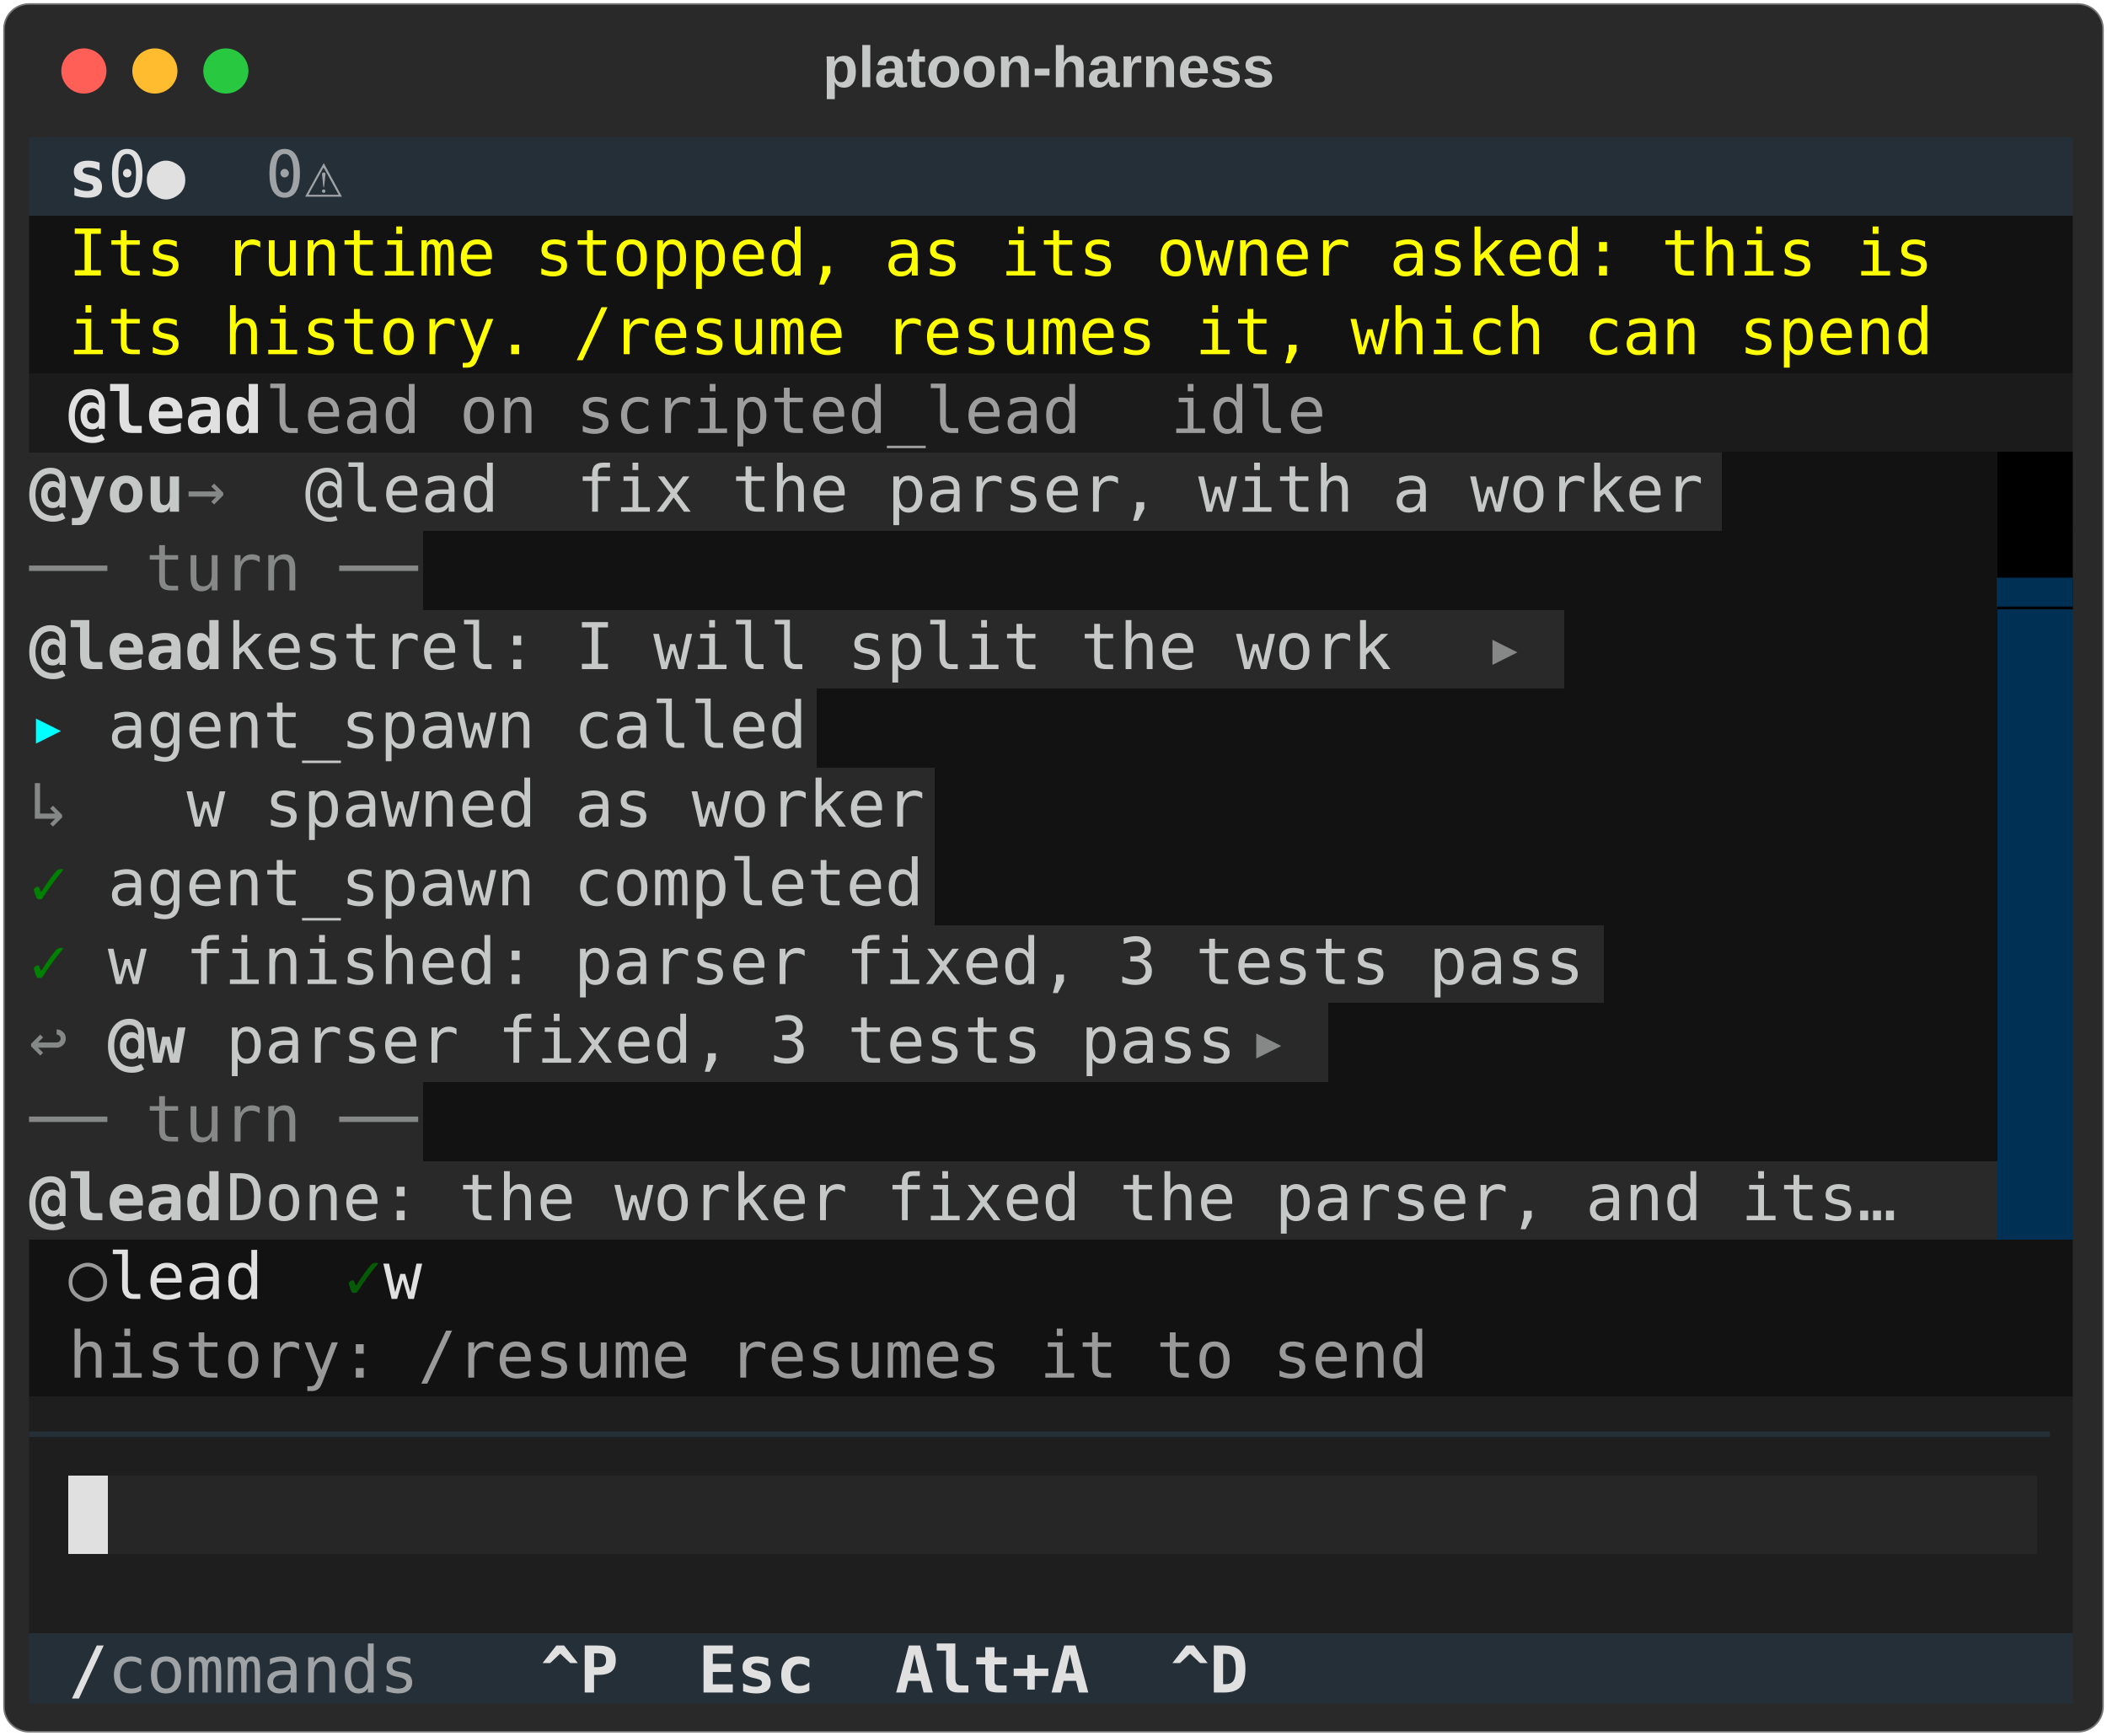
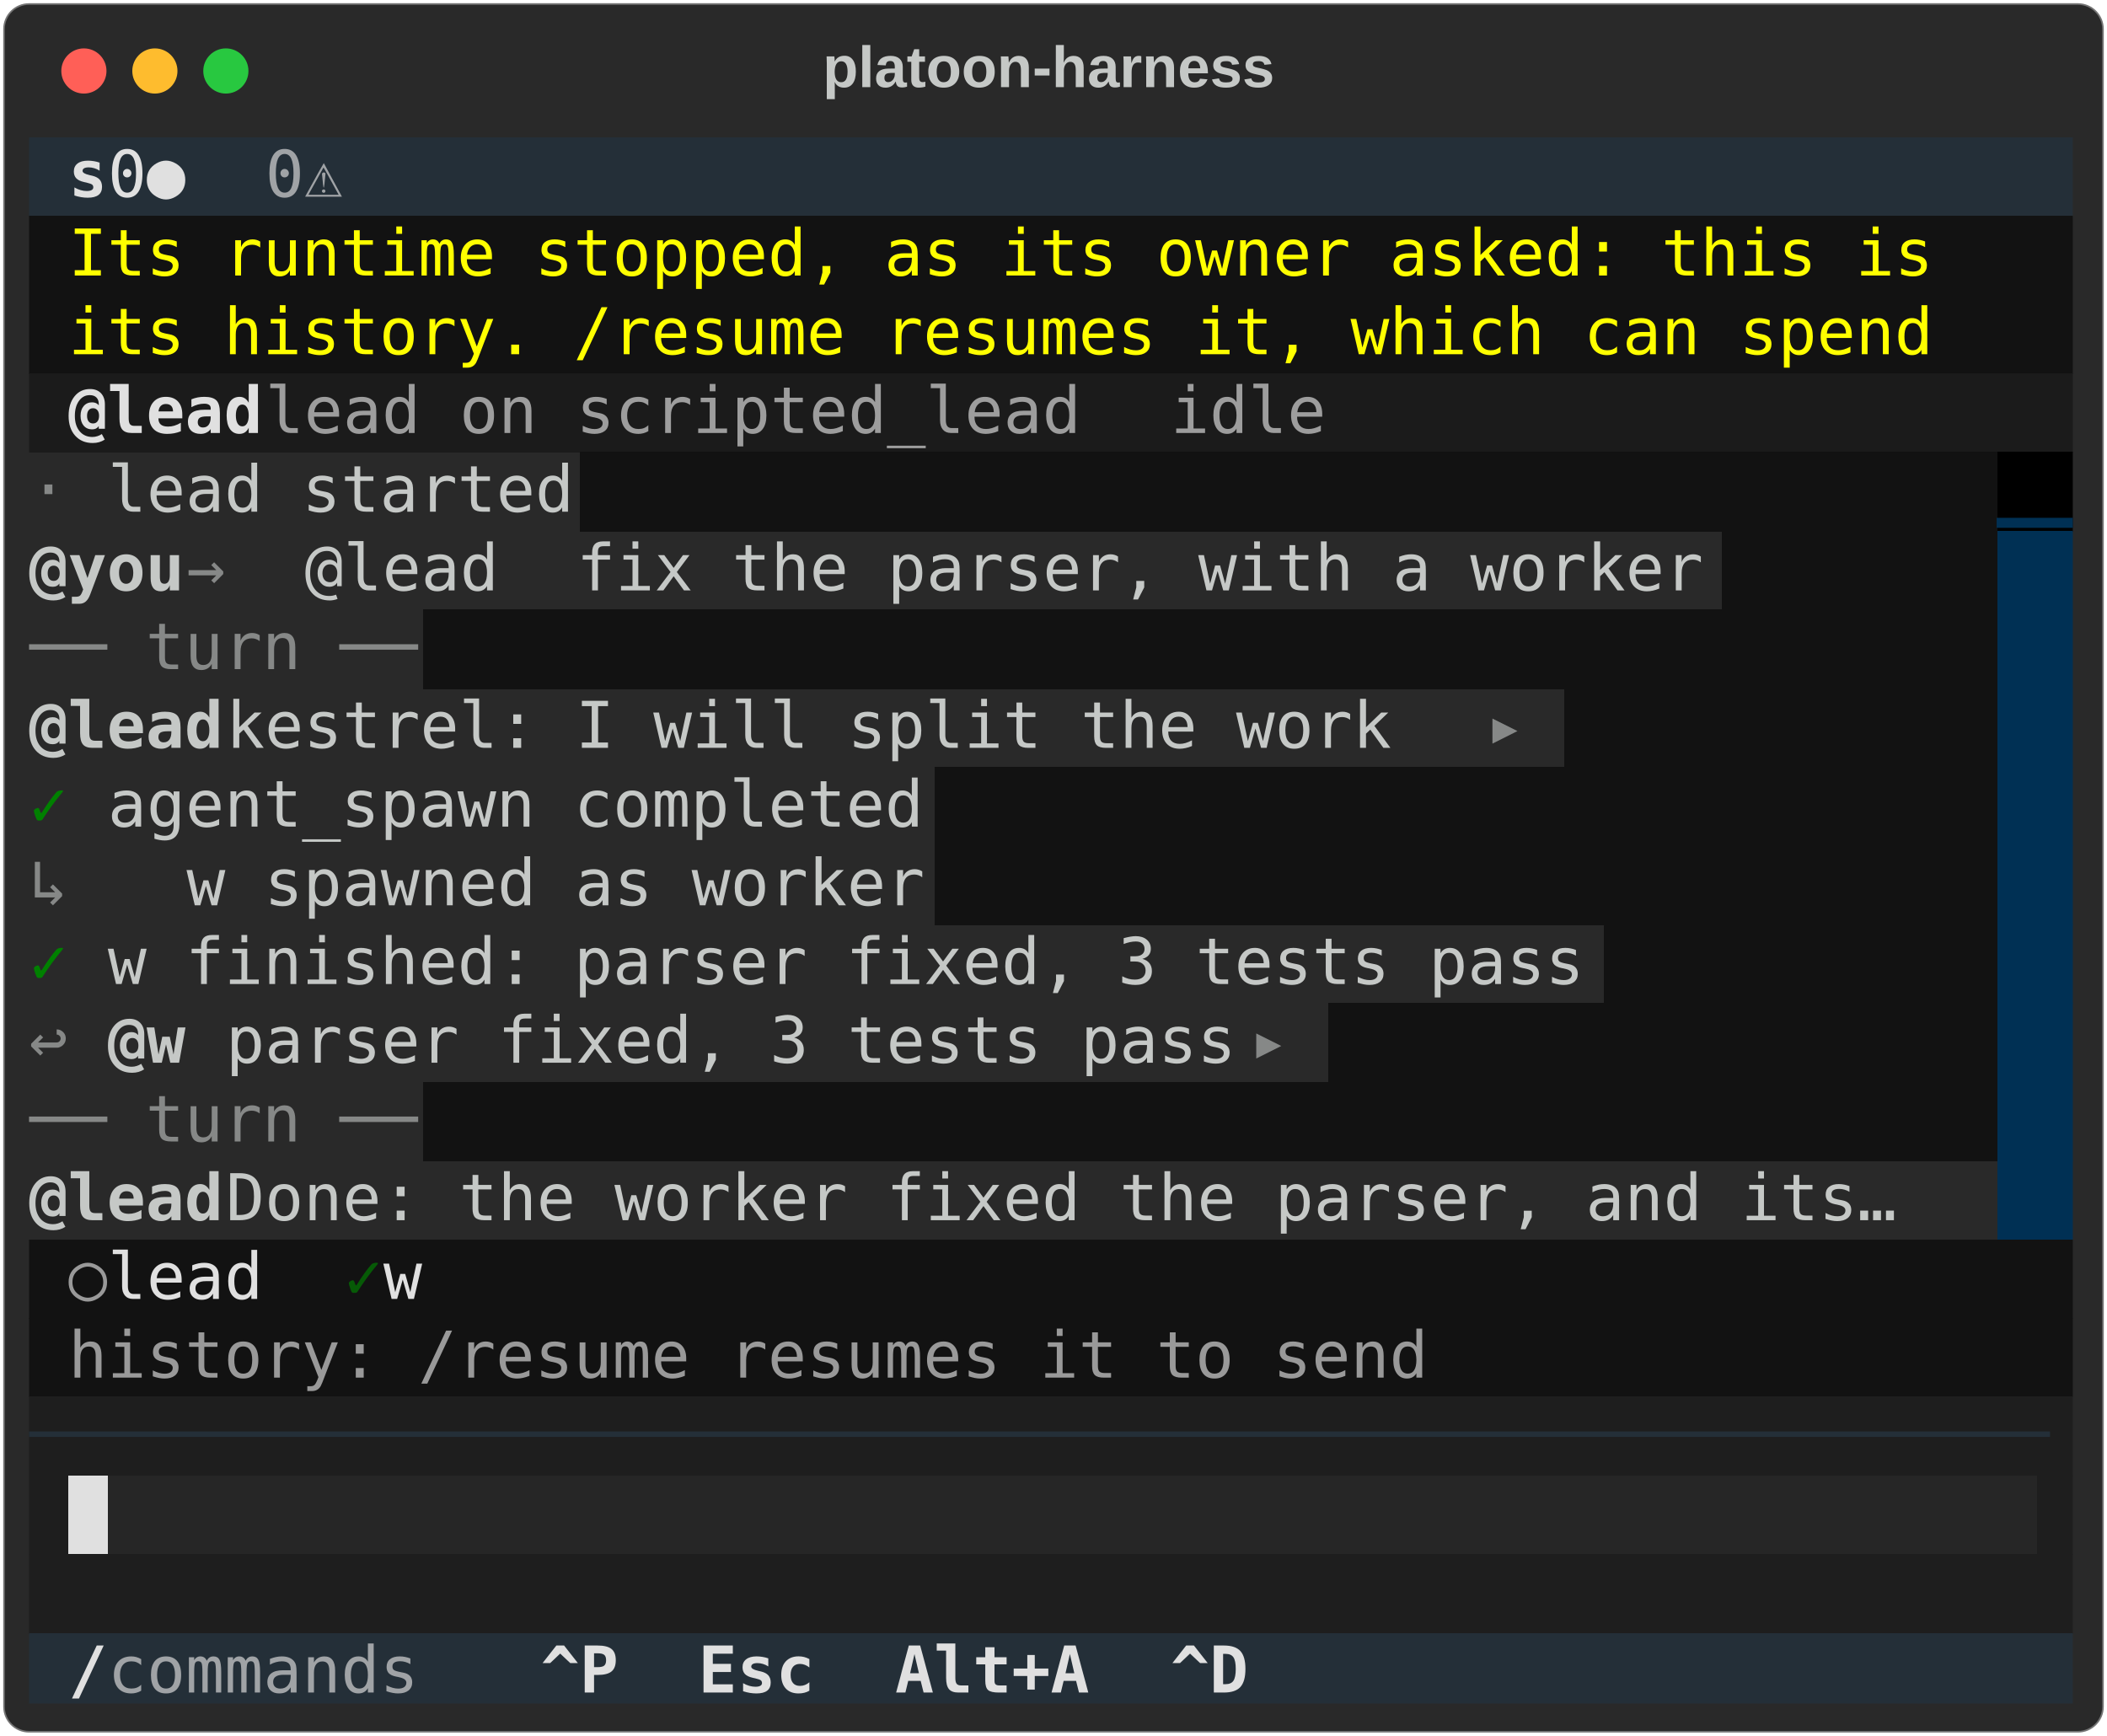
<svg xmlns="http://www.w3.org/2000/svg" class="rich-terminal" viewBox="0 0 653 538.0">
  <style>

    @font-face {
        font-family: "Fira Code";
        src: local("FiraCode-Regular"),
                url("https://cdnjs.cloudflare.com/ajax/libs/firacode/6.2.0/woff2/FiraCode-Regular.woff2") format("woff2"),
                url("https://cdnjs.cloudflare.com/ajax/libs/firacode/6.2.0/woff/FiraCode-Regular.woff") format("woff");
        font-style: normal;
        font-weight: 400;
    }
    @font-face {
        font-family: "Fira Code";
        src: local("FiraCode-Bold"),
                url("https://cdnjs.cloudflare.com/ajax/libs/firacode/6.2.0/woff2/FiraCode-Bold.woff2") format("woff2"),
                url("https://cdnjs.cloudflare.com/ajax/libs/firacode/6.2.0/woff/FiraCode-Bold.woff") format("woff");
        font-style: bold;
        font-weight: 700;
    }

-     .terminal-2406430943-matrix {
+     .terminal-3189710775-matrix {
        font-family: Fira Code, monospace;
        font-size: 20px;
        line-height: 24.4px;
        font-variant-east-asian: full-width;
    }

-     .terminal-2406430943-title {
+     .terminal-3189710775-title {
        font-size: 18px;
        font-weight: bold;
        font-family: arial;
    }

-     .terminal-2406430943-r1 { fill: #c5c8c6 }
- .terminal-2406430943-r2 { fill: #e0e0e0;font-weight: bold }
- .terminal-2406430943-r3 { fill: #e0e0e0 }
- .terminal-2406430943-r4 { fill: #a0a3a6 }
- .terminal-2406430943-r5 { fill: #ffff00 }
- .terminal-2406430943-r6 { fill: #9d9d9d }
- .terminal-2406430943-r7 { fill: #c5c8c6;font-weight: bold }
- .terminal-2406430943-r8 { fill: #868887 }
- .terminal-2406430943-r9 { fill: #003054 }
- .terminal-2406430943-r10 { fill: #121212 }
- .terminal-2406430943-r11 { fill: #00ffff }
- .terminal-2406430943-r12 { fill: #008000 }
- .terminal-2406430943-r13 { fill: #999999 }
- .terminal-2406430943-r14 { fill: #065a06 }
- .terminal-2406430943-r15 { fill: #242f38 }
+     .terminal-3189710775-r1 { fill: #c5c8c6 }
+ .terminal-3189710775-r2 { fill: #e0e0e0;font-weight: bold }
+ .terminal-3189710775-r3 { fill: #e0e0e0 }
+ .terminal-3189710775-r4 { fill: #a0a3a6 }
+ .terminal-3189710775-r5 { fill: #ffff00 }
+ .terminal-3189710775-r6 { fill: #9d9d9d }
+ .terminal-3189710775-r7 { fill: #868887 }
+ .terminal-3189710775-r8 { fill: #003054 }
+ .terminal-3189710775-r9 { fill: #c5c8c6;font-weight: bold }
+ .terminal-3189710775-r10 { fill: #121212 }
+ .terminal-3189710775-r11 { fill: #008000 }
+ .terminal-3189710775-r12 { fill: #999999 }
+ .terminal-3189710775-r13 { fill: #065a06 }
+ .terminal-3189710775-r14 { fill: #242f38 }
    </style>
  <defs>
-     <clipPath id="terminal-2406430943-clip-terminal">
+     <clipPath id="terminal-3189710775-clip-terminal">
      <rect x="0" y="0" width="633.4" height="487.0" />
    </clipPath>
-     <clipPath id="terminal-2406430943-line-0">
+     <clipPath id="terminal-3189710775-line-0">
      <rect x="0" y="1.5" width="634.4" height="24.65" />
    </clipPath>
-     <clipPath id="terminal-2406430943-line-1">
+     <clipPath id="terminal-3189710775-line-1">
      <rect x="0" y="25.9" width="634.4" height="24.65" />
    </clipPath>
-     <clipPath id="terminal-2406430943-line-2">
+     <clipPath id="terminal-3189710775-line-2">
      <rect x="0" y="50.3" width="634.4" height="24.65" />
    </clipPath>
-     <clipPath id="terminal-2406430943-line-3">
+     <clipPath id="terminal-3189710775-line-3">
      <rect x="0" y="74.7" width="634.4" height="24.65" />
    </clipPath>
-     <clipPath id="terminal-2406430943-line-4">
+     <clipPath id="terminal-3189710775-line-4">
      <rect x="0" y="99.1" width="634.4" height="24.65" />
    </clipPath>
-     <clipPath id="terminal-2406430943-line-5">
+     <clipPath id="terminal-3189710775-line-5">
      <rect x="0" y="123.5" width="634.4" height="24.65" />
    </clipPath>
-     <clipPath id="terminal-2406430943-line-6">
+     <clipPath id="terminal-3189710775-line-6">
      <rect x="0" y="147.9" width="634.4" height="24.65" />
    </clipPath>
-     <clipPath id="terminal-2406430943-line-7">
+     <clipPath id="terminal-3189710775-line-7">
      <rect x="0" y="172.3" width="634.4" height="24.65" />
    </clipPath>
-     <clipPath id="terminal-2406430943-line-8">
+     <clipPath id="terminal-3189710775-line-8">
      <rect x="0" y="196.7" width="634.4" height="24.65" />
    </clipPath>
-     <clipPath id="terminal-2406430943-line-9">
+     <clipPath id="terminal-3189710775-line-9">
      <rect x="0" y="221.1" width="634.4" height="24.65" />
    </clipPath>
-     <clipPath id="terminal-2406430943-line-10">
+     <clipPath id="terminal-3189710775-line-10">
      <rect x="0" y="245.5" width="634.4" height="24.65" />
    </clipPath>
-     <clipPath id="terminal-2406430943-line-11">
+     <clipPath id="terminal-3189710775-line-11">
      <rect x="0" y="269.9" width="634.4" height="24.65" />
    </clipPath>
-     <clipPath id="terminal-2406430943-line-12">
+     <clipPath id="terminal-3189710775-line-12">
      <rect x="0" y="294.3" width="634.4" height="24.65" />
    </clipPath>
-     <clipPath id="terminal-2406430943-line-13">
+     <clipPath id="terminal-3189710775-line-13">
      <rect x="0" y="318.7" width="634.4" height="24.65" />
    </clipPath>
-     <clipPath id="terminal-2406430943-line-14">
+     <clipPath id="terminal-3189710775-line-14">
      <rect x="0" y="343.1" width="634.4" height="24.65" />
    </clipPath>
-     <clipPath id="terminal-2406430943-line-15">
+     <clipPath id="terminal-3189710775-line-15">
      <rect x="0" y="367.5" width="634.4" height="24.65" />
    </clipPath>
-     <clipPath id="terminal-2406430943-line-16">
+     <clipPath id="terminal-3189710775-line-16">
      <rect x="0" y="391.9" width="634.4" height="24.65" />
    </clipPath>
-     <clipPath id="terminal-2406430943-line-17">
+     <clipPath id="terminal-3189710775-line-17">
      <rect x="0" y="416.3" width="634.4" height="24.65" />
    </clipPath>
-     <clipPath id="terminal-2406430943-line-18">
+     <clipPath id="terminal-3189710775-line-18">
      <rect x="0" y="440.7" width="634.4" height="24.65" />
    </clipPath>
  </defs>
  <rect fill="#292929" stroke="rgba(255,255,255,0.35)" stroke-width="1" x="1" y="1" width="651" height="536" rx="8" />
-   <text class="terminal-2406430943-title" fill="#c5c8c6" text-anchor="middle" x="325" y="27">platoon-harness</text>
+   <text class="terminal-3189710775-title" fill="#c5c8c6" text-anchor="middle" x="325" y="27">platoon-harness</text>
  <g transform="translate(26,22)">
    <circle cx="0" cy="0" r="7" fill="#ff5f57" />
    <circle cx="22" cy="0" r="7" fill="#febc2e" />
    <circle cx="44" cy="0" r="7" fill="#28c840" />
  </g>
-   <g transform="translate(9, 41)" clip-path="url(#terminal-2406430943-clip-terminal)">
+   <g transform="translate(9, 41)" clip-path="url(#terminal-3189710775-clip-terminal)">
    <rect fill="#242f38" x="0" y="1.5" width="12.2" height="24.65" shape-rendering="crispEdges" />
    <rect fill="#242f38" x="12.2" y="1.5" width="12.2" height="24.65" shape-rendering="crispEdges" />
    <rect fill="#242f38" x="24.4" y="1.5" width="48.8" height="24.65" shape-rendering="crispEdges" />
    <rect fill="#242f38" x="73.2" y="1.5" width="24.4" height="24.65" shape-rendering="crispEdges" />
    <rect fill="#242f38" x="97.6" y="1.5" width="536.8" height="24.65" shape-rendering="crispEdges" />
    <rect fill="#121212" x="0" y="25.9" width="12.2" height="24.65" shape-rendering="crispEdges" />
    <rect fill="#121212" x="12.2" y="25.9" width="585.6" height="24.65" shape-rendering="crispEdges" />
    <rect fill="#121212" x="597.8" y="25.9" width="36.6" height="24.65" shape-rendering="crispEdges" />
    <rect fill="#121212" x="0" y="50.3" width="12.2" height="24.65" shape-rendering="crispEdges" />
    <rect fill="#121212" x="12.2" y="50.3" width="585.6" height="24.65" shape-rendering="crispEdges" />
    <rect fill="#121212" x="597.8" y="50.3" width="36.6" height="24.65" shape-rendering="crispEdges" />
    <rect fill="#1b1b1b" x="0" y="74.7" width="12.2" height="24.65" shape-rendering="crispEdges" />
    <rect fill="#1b1b1b" x="12.2" y="74.7" width="61" height="24.65" shape-rendering="crispEdges" />
    <rect fill="#1b1b1b" x="73.2" y="74.7" width="280.6" height="24.65" shape-rendering="crispEdges" />
    <rect fill="#1b1b1b" x="353.8" y="74.7" width="73.2" height="24.65" shape-rendering="crispEdges" />
    <rect fill="#1b1b1b" x="427" y="74.7" width="24.4" height="24.65" shape-rendering="crispEdges" />
    <rect fill="#1b1b1b" x="451.4" y="74.7" width="183" height="24.65" shape-rendering="crispEdges" />
-     <rect fill="#121212" x="524.6" y="99.1" width="85.4" height="24.65" shape-rendering="crispEdges" />
+     <rect fill="#121212" x="170.8" y="99.1" width="439.2" height="24.65" shape-rendering="crispEdges" />
    <rect fill="#000000" x="610" y="99.1" width="24.4" height="24.65" shape-rendering="crispEdges" />
-     <rect fill="#121212" x="122" y="123.5" width="488" height="24.65" shape-rendering="crispEdges" />
-     <rect fill="#000000" x="610" y="123.5" width="24.4" height="24.65" shape-rendering="crispEdges" />
-     <rect fill="#121212" x="475.8" y="147.9" width="134.2" height="24.65" shape-rendering="crispEdges" />
+     <rect fill="#121212" x="524.6" y="123.5" width="85.4" height="24.65" shape-rendering="crispEdges" />
+     <rect fill="#003054" x="610" y="123.5" width="24.4" height="24.65" shape-rendering="crispEdges" />
+     <rect fill="#121212" x="122" y="147.9" width="488" height="24.65" shape-rendering="crispEdges" />
    <rect fill="#003054" x="610" y="147.9" width="24.4" height="24.65" shape-rendering="crispEdges" />
-     <rect fill="#121212" x="244" y="172.3" width="366" height="24.65" shape-rendering="crispEdges" />
+     <rect fill="#121212" x="475.8" y="172.3" width="134.2" height="24.65" shape-rendering="crispEdges" />
    <rect fill="#003054" x="610" y="172.3" width="24.4" height="24.65" shape-rendering="crispEdges" />
    <rect fill="#121212" x="280.6" y="196.7" width="329.4" height="24.65" shape-rendering="crispEdges" />
    <rect fill="#003054" x="610" y="196.7" width="24.4" height="24.65" shape-rendering="crispEdges" />
    <rect fill="#121212" x="280.6" y="221.1" width="329.4" height="24.65" shape-rendering="crispEdges" />
    <rect fill="#003054" x="610" y="221.1" width="24.4" height="24.65" shape-rendering="crispEdges" />
    <rect fill="#121212" x="488" y="245.5" width="122" height="24.65" shape-rendering="crispEdges" />
    <rect fill="#003054" x="610" y="245.5" width="24.4" height="24.65" shape-rendering="crispEdges" />
    <rect fill="#121212" x="402.6" y="269.9" width="207.4" height="24.65" shape-rendering="crispEdges" />
    <rect fill="#003054" x="610" y="269.9" width="24.4" height="24.65" shape-rendering="crispEdges" />
    <rect fill="#121212" x="122" y="294.3" width="488" height="24.65" shape-rendering="crispEdges" />
    <rect fill="#003054" x="610" y="294.3" width="24.4" height="24.65" shape-rendering="crispEdges" />
    <rect fill="#003054" x="610" y="318.7" width="24.4" height="24.65" shape-rendering="crispEdges" />
    <rect fill="#121212" x="0" y="343.1" width="12.2" height="24.65" shape-rendering="crispEdges" />
    <rect fill="#121212" x="12.2" y="343.1" width="12.2" height="24.65" shape-rendering="crispEdges" />
    <rect fill="#121212" x="24.4" y="343.1" width="73.2" height="24.65" shape-rendering="crispEdges" />
    <rect fill="#121212" x="97.6" y="343.1" width="12.2" height="24.65" shape-rendering="crispEdges" />
    <rect fill="#121212" x="109.8" y="343.1" width="36.6" height="24.65" shape-rendering="crispEdges" />
    <rect fill="#121212" x="146.4" y="343.1" width="488" height="24.65" shape-rendering="crispEdges" />
    <rect fill="#121212" x="0" y="367.5" width="12.2" height="24.65" shape-rendering="crispEdges" />
    <rect fill="#121212" x="12.2" y="367.5" width="427" height="24.65" shape-rendering="crispEdges" />
    <rect fill="#121212" x="439.2" y="367.5" width="195.2" height="24.65" shape-rendering="crispEdges" />
    <rect fill="#1e1e1e" x="0" y="391.9" width="634.4" height="24.65" shape-rendering="crispEdges" />
    <rect fill="#1e1e1e" x="0" y="416.3" width="12.2" height="24.65" shape-rendering="crispEdges" />
    <rect fill="#e0e0e0" x="12.2" y="416.3" width="12.2" height="24.65" shape-rendering="crispEdges" />
    <rect fill="#262626" x="24.4" y="416.3" width="597.8" height="24.65" shape-rendering="crispEdges" />
    <rect fill="#1e1e1e" x="622.2" y="416.3" width="12.2" height="24.65" shape-rendering="crispEdges" />
    <rect fill="#1e1e1e" x="0" y="440.7" width="12.2" height="24.65" shape-rendering="crispEdges" />
    <rect fill="#1e1e1e" x="12.2" y="440.7" width="610" height="24.65" shape-rendering="crispEdges" />
    <rect fill="#1e1e1e" x="622.2" y="440.7" width="12.2" height="24.65" shape-rendering="crispEdges" />
    <rect fill="#242f38" x="0" y="465.1" width="12.2" height="24.65" shape-rendering="crispEdges" />
    <rect fill="#242f38" x="12.2" y="465.1" width="12.2" height="24.65" shape-rendering="crispEdges" />
    <rect fill="#242f38" x="24.4" y="465.1" width="109.8" height="24.65" shape-rendering="crispEdges" />
    <rect fill="#242f38" x="134.2" y="465.1" width="24.4" height="24.65" shape-rendering="crispEdges" />
    <rect fill="#242f38" x="158.6" y="465.1" width="24.4" height="24.65" shape-rendering="crispEdges" />
    <rect fill="#242f38" x="183" y="465.1" width="24.4" height="24.65" shape-rendering="crispEdges" />
    <rect fill="#242f38" x="207.4" y="465.1" width="36.6" height="24.65" shape-rendering="crispEdges" />
    <rect fill="#242f38" x="244" y="465.1" width="24.4" height="24.65" shape-rendering="crispEdges" />
    <rect fill="#242f38" x="268.4" y="465.1" width="61" height="24.65" shape-rendering="crispEdges" />
    <rect fill="#242f38" x="329.4" y="465.1" width="24.4" height="24.65" shape-rendering="crispEdges" />
    <rect fill="#242f38" x="353.8" y="465.1" width="24.4" height="24.65" shape-rendering="crispEdges" />
    <rect fill="#242f38" x="378.2" y="465.1" width="24.4" height="24.65" shape-rendering="crispEdges" />
    <rect fill="#242f38" x="402.6" y="465.1" width="231.8" height="24.65" shape-rendering="crispEdges" />
-     <g class="terminal-2406430943-matrix">
-       <text class="terminal-2406430943-r2" x="12.2" y="20" textLength="12.2" clip-path="url(#terminal-2406430943-line-0)">s</text>
-       <text class="terminal-2406430943-r3" x="24.4" y="20" textLength="48.8" clip-path="url(#terminal-2406430943-line-0)"> 0● </text>
-       <text class="terminal-2406430943-r4" x="73.2" y="20" textLength="24.4" clip-path="url(#terminal-2406430943-line-0)">0⚠</text>
-       <text class="terminal-2406430943-r1" x="634.4" y="20" textLength="12.2" clip-path="url(#terminal-2406430943-line-0)">
- </text>
-       <text class="terminal-2406430943-r5" x="12.2" y="44.4" textLength="585.6" clip-path="url(#terminal-2406430943-line-1)">Its runtime stopped, as its owner asked: this is</text>
-       <text class="terminal-2406430943-r1" x="634.4" y="44.4" textLength="12.2" clip-path="url(#terminal-2406430943-line-1)">
- </text>
-       <text class="terminal-2406430943-r5" x="12.2" y="68.8" textLength="585.6" clip-path="url(#terminal-2406430943-line-2)">its history. /resume resumes it, which can spend</text>
-       <text class="terminal-2406430943-r1" x="634.4" y="68.8" textLength="12.2" clip-path="url(#terminal-2406430943-line-2)">
- </text>
-       <text class="terminal-2406430943-r2" x="12.2" y="93.2" textLength="61" clip-path="url(#terminal-2406430943-line-3)">@lead</text>
-       <text class="terminal-2406430943-r6" x="73.2" y="93.2" textLength="280.6" clip-path="url(#terminal-2406430943-line-3)">  lead on scripted_lead</text>
-       <text class="terminal-2406430943-r6" x="353.8" y="93.2" textLength="73.2" clip-path="url(#terminal-2406430943-line-3)">  idle</text>
-       <text class="terminal-2406430943-r1" x="634.4" y="93.2" textLength="12.2" clip-path="url(#terminal-2406430943-line-3)">
- </text>
-       <text class="terminal-2406430943-r7" x="0" y="117.6" textLength="48.8" clip-path="url(#terminal-2406430943-line-4)">@you</text>
-       <text class="terminal-2406430943-r8" x="48.8" y="117.6" textLength="36.6" clip-path="url(#terminal-2406430943-line-4)"> → </text>
-       <text class="terminal-2406430943-r1" x="85.4" y="117.6" textLength="439.2" clip-path="url(#terminal-2406430943-line-4)">@lead  fix the parser, with a worker</text>
-       <text class="terminal-2406430943-r1" x="634.4" y="117.6" textLength="12.2" clip-path="url(#terminal-2406430943-line-4)">
- </text>
-       <text class="terminal-2406430943-r8" x="0" y="142" textLength="122" clip-path="url(#terminal-2406430943-line-5)">── turn ──</text>
-       <text class="terminal-2406430943-r9" x="610" y="142" textLength="24.4" clip-path="url(#terminal-2406430943-line-5)">▃▃</text>
-       <text class="terminal-2406430943-r1" x="634.4" y="142" textLength="12.2" clip-path="url(#terminal-2406430943-line-5)">
- </text>
-       <text class="terminal-2406430943-r7" x="0" y="166.4" textLength="61" clip-path="url(#terminal-2406430943-line-6)">@lead</text>
-       <text class="terminal-2406430943-r1" x="61" y="166.4" textLength="390.4" clip-path="url(#terminal-2406430943-line-6)">  kestrel: I will split the work</text>
-       <text class="terminal-2406430943-r8" x="451.4" y="166.4" textLength="24.4" clip-path="url(#terminal-2406430943-line-6)"> ▸</text>
-       <text class="terminal-2406430943-r1" x="634.4" y="166.4" textLength="12.2" clip-path="url(#terminal-2406430943-line-6)">
- </text>
-       <text class="terminal-2406430943-r11" x="0" y="190.8" textLength="24.4" clip-path="url(#terminal-2406430943-line-7)">▸ </text>
-       <text class="terminal-2406430943-r1" x="24.4" y="190.8" textLength="219.6" clip-path="url(#terminal-2406430943-line-7)">agent_spawn called</text>
-       <text class="terminal-2406430943-r1" x="634.4" y="190.8" textLength="12.2" clip-path="url(#terminal-2406430943-line-7)">
- </text>
-       <text class="terminal-2406430943-r8" x="0" y="215.2" textLength="48.8" clip-path="url(#terminal-2406430943-line-8)">  ↳ </text>
-       <text class="terminal-2406430943-r1" x="48.8" y="215.2" textLength="231.8" clip-path="url(#terminal-2406430943-line-8)">w spawned as worker</text>
-       <text class="terminal-2406430943-r1" x="634.4" y="215.2" textLength="12.2" clip-path="url(#terminal-2406430943-line-8)">
- </text>
-       <text class="terminal-2406430943-r12" x="0" y="239.6" textLength="24.4" clip-path="url(#terminal-2406430943-line-9)">✓ </text>
-       <text class="terminal-2406430943-r1" x="24.4" y="239.6" textLength="256.2" clip-path="url(#terminal-2406430943-line-9)">agent_spawn completed</text>
-       <text class="terminal-2406430943-r1" x="634.4" y="239.6" textLength="12.2" clip-path="url(#terminal-2406430943-line-9)">
- </text>
-       <text class="terminal-2406430943-r12" x="0" y="264" textLength="24.4" clip-path="url(#terminal-2406430943-line-10)">✓ </text>
-       <text class="terminal-2406430943-r1" x="24.4" y="264" textLength="463.6" clip-path="url(#terminal-2406430943-line-10)">w finished: parser fixed, 3 tests pass</text>
-       <text class="terminal-2406430943-r1" x="634.4" y="264" textLength="12.2" clip-path="url(#terminal-2406430943-line-10)">
- </text>
-       <text class="terminal-2406430943-r8" x="0" y="288.4" textLength="24.4" clip-path="url(#terminal-2406430943-line-11)">↩ </text>
-       <text class="terminal-2406430943-r7" x="24.4" y="288.4" textLength="36.6" clip-path="url(#terminal-2406430943-line-11)">@w </text>
-       <text class="terminal-2406430943-r1" x="61" y="288.4" textLength="317.2" clip-path="url(#terminal-2406430943-line-11)">parser fixed, 3 tests pass</text>
-       <text class="terminal-2406430943-r8" x="378.2" y="288.4" textLength="24.4" clip-path="url(#terminal-2406430943-line-11)"> ▸</text>
-       <text class="terminal-2406430943-r1" x="634.4" y="288.4" textLength="12.2" clip-path="url(#terminal-2406430943-line-11)">
- </text>
-       <text class="terminal-2406430943-r8" x="0" y="312.8" textLength="122" clip-path="url(#terminal-2406430943-line-12)">── turn ──</text>
-       <text class="terminal-2406430943-r1" x="634.4" y="312.8" textLength="12.2" clip-path="url(#terminal-2406430943-line-12)">
- </text>
-       <text class="terminal-2406430943-r7" x="0" y="337.2" textLength="61" clip-path="url(#terminal-2406430943-line-13)">@lead</text>
-       <text class="terminal-2406430943-r1" x="61" y="337.2" textLength="549" clip-path="url(#terminal-2406430943-line-13)">  Done: the worker fixed the parser, and its…</text>
-       <text class="terminal-2406430943-r1" x="634.4" y="337.2" textLength="12.2" clip-path="url(#terminal-2406430943-line-13)">
- </text>
-       <text class="terminal-2406430943-r13" x="12.2" y="361.6" textLength="12.2" clip-path="url(#terminal-2406430943-line-14)">○</text>
-       <text class="terminal-2406430943-r3" x="24.4" y="361.6" textLength="73.2" clip-path="url(#terminal-2406430943-line-14)">lead  </text>
-       <text class="terminal-2406430943-r14" x="97.6" y="361.6" textLength="12.2" clip-path="url(#terminal-2406430943-line-14)">✓</text>
-       <text class="terminal-2406430943-r3" x="109.8" y="361.6" textLength="36.6" clip-path="url(#terminal-2406430943-line-14)">w  </text>
-       <text class="terminal-2406430943-r1" x="634.4" y="361.6" textLength="12.2" clip-path="url(#terminal-2406430943-line-14)">
- </text>
-       <text class="terminal-2406430943-r13" x="12.2" y="386" textLength="427" clip-path="url(#terminal-2406430943-line-15)">history: /resume resumes it to send</text>
-       <text class="terminal-2406430943-r1" x="634.4" y="386" textLength="12.2" clip-path="url(#terminal-2406430943-line-15)">
- </text>
-       <text class="terminal-2406430943-r15" x="0" y="410.4" textLength="634.4" clip-path="url(#terminal-2406430943-line-16)">────────────────────────────────────────────────────</text>
-       <text class="terminal-2406430943-r1" x="634.4" y="410.4" textLength="12.2" clip-path="url(#terminal-2406430943-line-16)">
- </text>
-       <text class="terminal-2406430943-r1" x="634.4" y="434.8" textLength="12.2" clip-path="url(#terminal-2406430943-line-17)">
- </text>
-       <text class="terminal-2406430943-r1" x="634.4" y="459.2" textLength="12.2" clip-path="url(#terminal-2406430943-line-18)">
- </text>
-       <text class="terminal-2406430943-r2" x="12.2" y="483.6" textLength="12.2" clip-path="url(#terminal-2406430943-line-19)">/</text>
-       <text class="terminal-2406430943-r4" x="24.4" y="483.6" textLength="109.8" clip-path="url(#terminal-2406430943-line-19)"> commands</text>
-       <text class="terminal-2406430943-r2" x="158.6" y="483.6" textLength="24.4" clip-path="url(#terminal-2406430943-line-19)">^P</text>
-       <text class="terminal-2406430943-r2" x="207.4" y="483.6" textLength="36.6" clip-path="url(#terminal-2406430943-line-19)">Esc</text>
-       <text class="terminal-2406430943-r2" x="268.4" y="483.6" textLength="61" clip-path="url(#terminal-2406430943-line-19)">Alt+A</text>
-       <text class="terminal-2406430943-r2" x="353.8" y="483.6" textLength="24.4" clip-path="url(#terminal-2406430943-line-19)">^D</text>
+     <g class="terminal-3189710775-matrix">
+       <text class="terminal-3189710775-r2" x="12.2" y="20" textLength="12.2" clip-path="url(#terminal-3189710775-line-0)">s</text>
+       <text class="terminal-3189710775-r3" x="24.4" y="20" textLength="48.8" clip-path="url(#terminal-3189710775-line-0)"> 0● </text>
+       <text class="terminal-3189710775-r4" x="73.2" y="20" textLength="24.4" clip-path="url(#terminal-3189710775-line-0)">0⚠</text>
+       <text class="terminal-3189710775-r1" x="634.4" y="20" textLength="12.2" clip-path="url(#terminal-3189710775-line-0)">
+ </text>
+       <text class="terminal-3189710775-r5" x="12.2" y="44.4" textLength="585.6" clip-path="url(#terminal-3189710775-line-1)">Its runtime stopped, as its owner asked: this is</text>
+       <text class="terminal-3189710775-r1" x="634.4" y="44.4" textLength="12.2" clip-path="url(#terminal-3189710775-line-1)">
+ </text>
+       <text class="terminal-3189710775-r5" x="12.2" y="68.8" textLength="585.6" clip-path="url(#terminal-3189710775-line-2)">its history. /resume resumes it, which can spend</text>
+       <text class="terminal-3189710775-r1" x="634.4" y="68.8" textLength="12.2" clip-path="url(#terminal-3189710775-line-2)">
+ </text>
+       <text class="terminal-3189710775-r2" x="12.2" y="93.2" textLength="61" clip-path="url(#terminal-3189710775-line-3)">@lead</text>
+       <text class="terminal-3189710775-r6" x="73.2" y="93.2" textLength="280.6" clip-path="url(#terminal-3189710775-line-3)">  lead on scripted_lead</text>
+       <text class="terminal-3189710775-r6" x="353.8" y="93.2" textLength="73.2" clip-path="url(#terminal-3189710775-line-3)">  idle</text>
+       <text class="terminal-3189710775-r1" x="634.4" y="93.2" textLength="12.2" clip-path="url(#terminal-3189710775-line-3)">
+ </text>
+       <text class="terminal-3189710775-r7" x="0" y="117.6" textLength="24.4" clip-path="url(#terminal-3189710775-line-4)">· </text>
+       <text class="terminal-3189710775-r1" x="24.4" y="117.6" textLength="146.4" clip-path="url(#terminal-3189710775-line-4)">lead started</text>
+       <text class="terminal-3189710775-r8" x="610" y="117.6" textLength="24.4" clip-path="url(#terminal-3189710775-line-4)">▁▁</text>
+       <text class="terminal-3189710775-r1" x="634.4" y="117.6" textLength="12.2" clip-path="url(#terminal-3189710775-line-4)">
+ </text>
+       <text class="terminal-3189710775-r9" x="0" y="142" textLength="48.8" clip-path="url(#terminal-3189710775-line-5)">@you</text>
+       <text class="terminal-3189710775-r7" x="48.8" y="142" textLength="36.6" clip-path="url(#terminal-3189710775-line-5)"> → </text>
+       <text class="terminal-3189710775-r1" x="85.4" y="142" textLength="439.2" clip-path="url(#terminal-3189710775-line-5)">@lead  fix the parser, with a worker</text>
+       <text class="terminal-3189710775-r1" x="634.4" y="142" textLength="12.2" clip-path="url(#terminal-3189710775-line-5)">
+ </text>
+       <text class="terminal-3189710775-r7" x="0" y="166.4" textLength="122" clip-path="url(#terminal-3189710775-line-6)">── turn ──</text>
+       <text class="terminal-3189710775-r1" x="634.4" y="166.4" textLength="12.2" clip-path="url(#terminal-3189710775-line-6)">
+ </text>
+       <text class="terminal-3189710775-r9" x="0" y="190.8" textLength="61" clip-path="url(#terminal-3189710775-line-7)">@lead</text>
+       <text class="terminal-3189710775-r1" x="61" y="190.8" textLength="390.4" clip-path="url(#terminal-3189710775-line-7)">  kestrel: I will split the work</text>
+       <text class="terminal-3189710775-r7" x="451.4" y="190.8" textLength="24.4" clip-path="url(#terminal-3189710775-line-7)"> ▸</text>
+       <text class="terminal-3189710775-r1" x="634.4" y="190.8" textLength="12.2" clip-path="url(#terminal-3189710775-line-7)">
+ </text>
+       <text class="terminal-3189710775-r11" x="0" y="215.2" textLength="24.4" clip-path="url(#terminal-3189710775-line-8)">✓ </text>
+       <text class="terminal-3189710775-r1" x="24.4" y="215.2" textLength="256.2" clip-path="url(#terminal-3189710775-line-8)">agent_spawn completed</text>
+       <text class="terminal-3189710775-r1" x="634.4" y="215.2" textLength="12.2" clip-path="url(#terminal-3189710775-line-8)">
+ </text>
+       <text class="terminal-3189710775-r7" x="0" y="239.6" textLength="48.8" clip-path="url(#terminal-3189710775-line-9)">  ↳ </text>
+       <text class="terminal-3189710775-r1" x="48.8" y="239.6" textLength="231.8" clip-path="url(#terminal-3189710775-line-9)">w spawned as worker</text>
+       <text class="terminal-3189710775-r1" x="634.4" y="239.6" textLength="12.2" clip-path="url(#terminal-3189710775-line-9)">
+ </text>
+       <text class="terminal-3189710775-r11" x="0" y="264" textLength="24.4" clip-path="url(#terminal-3189710775-line-10)">✓ </text>
+       <text class="terminal-3189710775-r1" x="24.4" y="264" textLength="463.6" clip-path="url(#terminal-3189710775-line-10)">w finished: parser fixed, 3 tests pass</text>
+       <text class="terminal-3189710775-r1" x="634.4" y="264" textLength="12.2" clip-path="url(#terminal-3189710775-line-10)">
+ </text>
+       <text class="terminal-3189710775-r7" x="0" y="288.4" textLength="24.4" clip-path="url(#terminal-3189710775-line-11)">↩ </text>
+       <text class="terminal-3189710775-r9" x="24.4" y="288.4" textLength="36.6" clip-path="url(#terminal-3189710775-line-11)">@w </text>
+       <text class="terminal-3189710775-r1" x="61" y="288.4" textLength="317.2" clip-path="url(#terminal-3189710775-line-11)">parser fixed, 3 tests pass</text>
+       <text class="terminal-3189710775-r7" x="378.2" y="288.4" textLength="24.4" clip-path="url(#terminal-3189710775-line-11)"> ▸</text>
+       <text class="terminal-3189710775-r1" x="634.4" y="288.4" textLength="12.2" clip-path="url(#terminal-3189710775-line-11)">
+ </text>
+       <text class="terminal-3189710775-r7" x="0" y="312.8" textLength="122" clip-path="url(#terminal-3189710775-line-12)">── turn ──</text>
+       <text class="terminal-3189710775-r1" x="634.4" y="312.8" textLength="12.2" clip-path="url(#terminal-3189710775-line-12)">
+ </text>
+       <text class="terminal-3189710775-r9" x="0" y="337.2" textLength="61" clip-path="url(#terminal-3189710775-line-13)">@lead</text>
+       <text class="terminal-3189710775-r1" x="61" y="337.2" textLength="549" clip-path="url(#terminal-3189710775-line-13)">  Done: the worker fixed the parser, and its…</text>
+       <text class="terminal-3189710775-r1" x="634.4" y="337.2" textLength="12.2" clip-path="url(#terminal-3189710775-line-13)">
+ </text>
+       <text class="terminal-3189710775-r12" x="12.2" y="361.6" textLength="12.2" clip-path="url(#terminal-3189710775-line-14)">○</text>
+       <text class="terminal-3189710775-r3" x="24.4" y="361.6" textLength="73.2" clip-path="url(#terminal-3189710775-line-14)">lead  </text>
+       <text class="terminal-3189710775-r13" x="97.6" y="361.6" textLength="12.2" clip-path="url(#terminal-3189710775-line-14)">✓</text>
+       <text class="terminal-3189710775-r3" x="109.8" y="361.6" textLength="36.6" clip-path="url(#terminal-3189710775-line-14)">w  </text>
+       <text class="terminal-3189710775-r1" x="634.4" y="361.6" textLength="12.2" clip-path="url(#terminal-3189710775-line-14)">
+ </text>
+       <text class="terminal-3189710775-r12" x="12.2" y="386" textLength="427" clip-path="url(#terminal-3189710775-line-15)">history: /resume resumes it to send</text>
+       <text class="terminal-3189710775-r1" x="634.4" y="386" textLength="12.2" clip-path="url(#terminal-3189710775-line-15)">
+ </text>
+       <text class="terminal-3189710775-r14" x="0" y="410.4" textLength="634.4" clip-path="url(#terminal-3189710775-line-16)">────────────────────────────────────────────────────</text>
+       <text class="terminal-3189710775-r1" x="634.4" y="410.4" textLength="12.2" clip-path="url(#terminal-3189710775-line-16)">
+ </text>
+       <text class="terminal-3189710775-r1" x="634.4" y="434.8" textLength="12.2" clip-path="url(#terminal-3189710775-line-17)">
+ </text>
+       <text class="terminal-3189710775-r1" x="634.4" y="459.2" textLength="12.2" clip-path="url(#terminal-3189710775-line-18)">
+ </text>
+       <text class="terminal-3189710775-r2" x="12.2" y="483.6" textLength="12.2" clip-path="url(#terminal-3189710775-line-19)">/</text>
+       <text class="terminal-3189710775-r4" x="24.4" y="483.6" textLength="109.8" clip-path="url(#terminal-3189710775-line-19)"> commands</text>
+       <text class="terminal-3189710775-r2" x="158.6" y="483.6" textLength="24.4" clip-path="url(#terminal-3189710775-line-19)">^P</text>
+       <text class="terminal-3189710775-r2" x="207.4" y="483.6" textLength="36.6" clip-path="url(#terminal-3189710775-line-19)">Esc</text>
+       <text class="terminal-3189710775-r2" x="268.4" y="483.6" textLength="61" clip-path="url(#terminal-3189710775-line-19)">Alt+A</text>
+       <text class="terminal-3189710775-r2" x="353.8" y="483.6" textLength="24.4" clip-path="url(#terminal-3189710775-line-19)">^D</text>
    </g>
  </g>
</svg>
